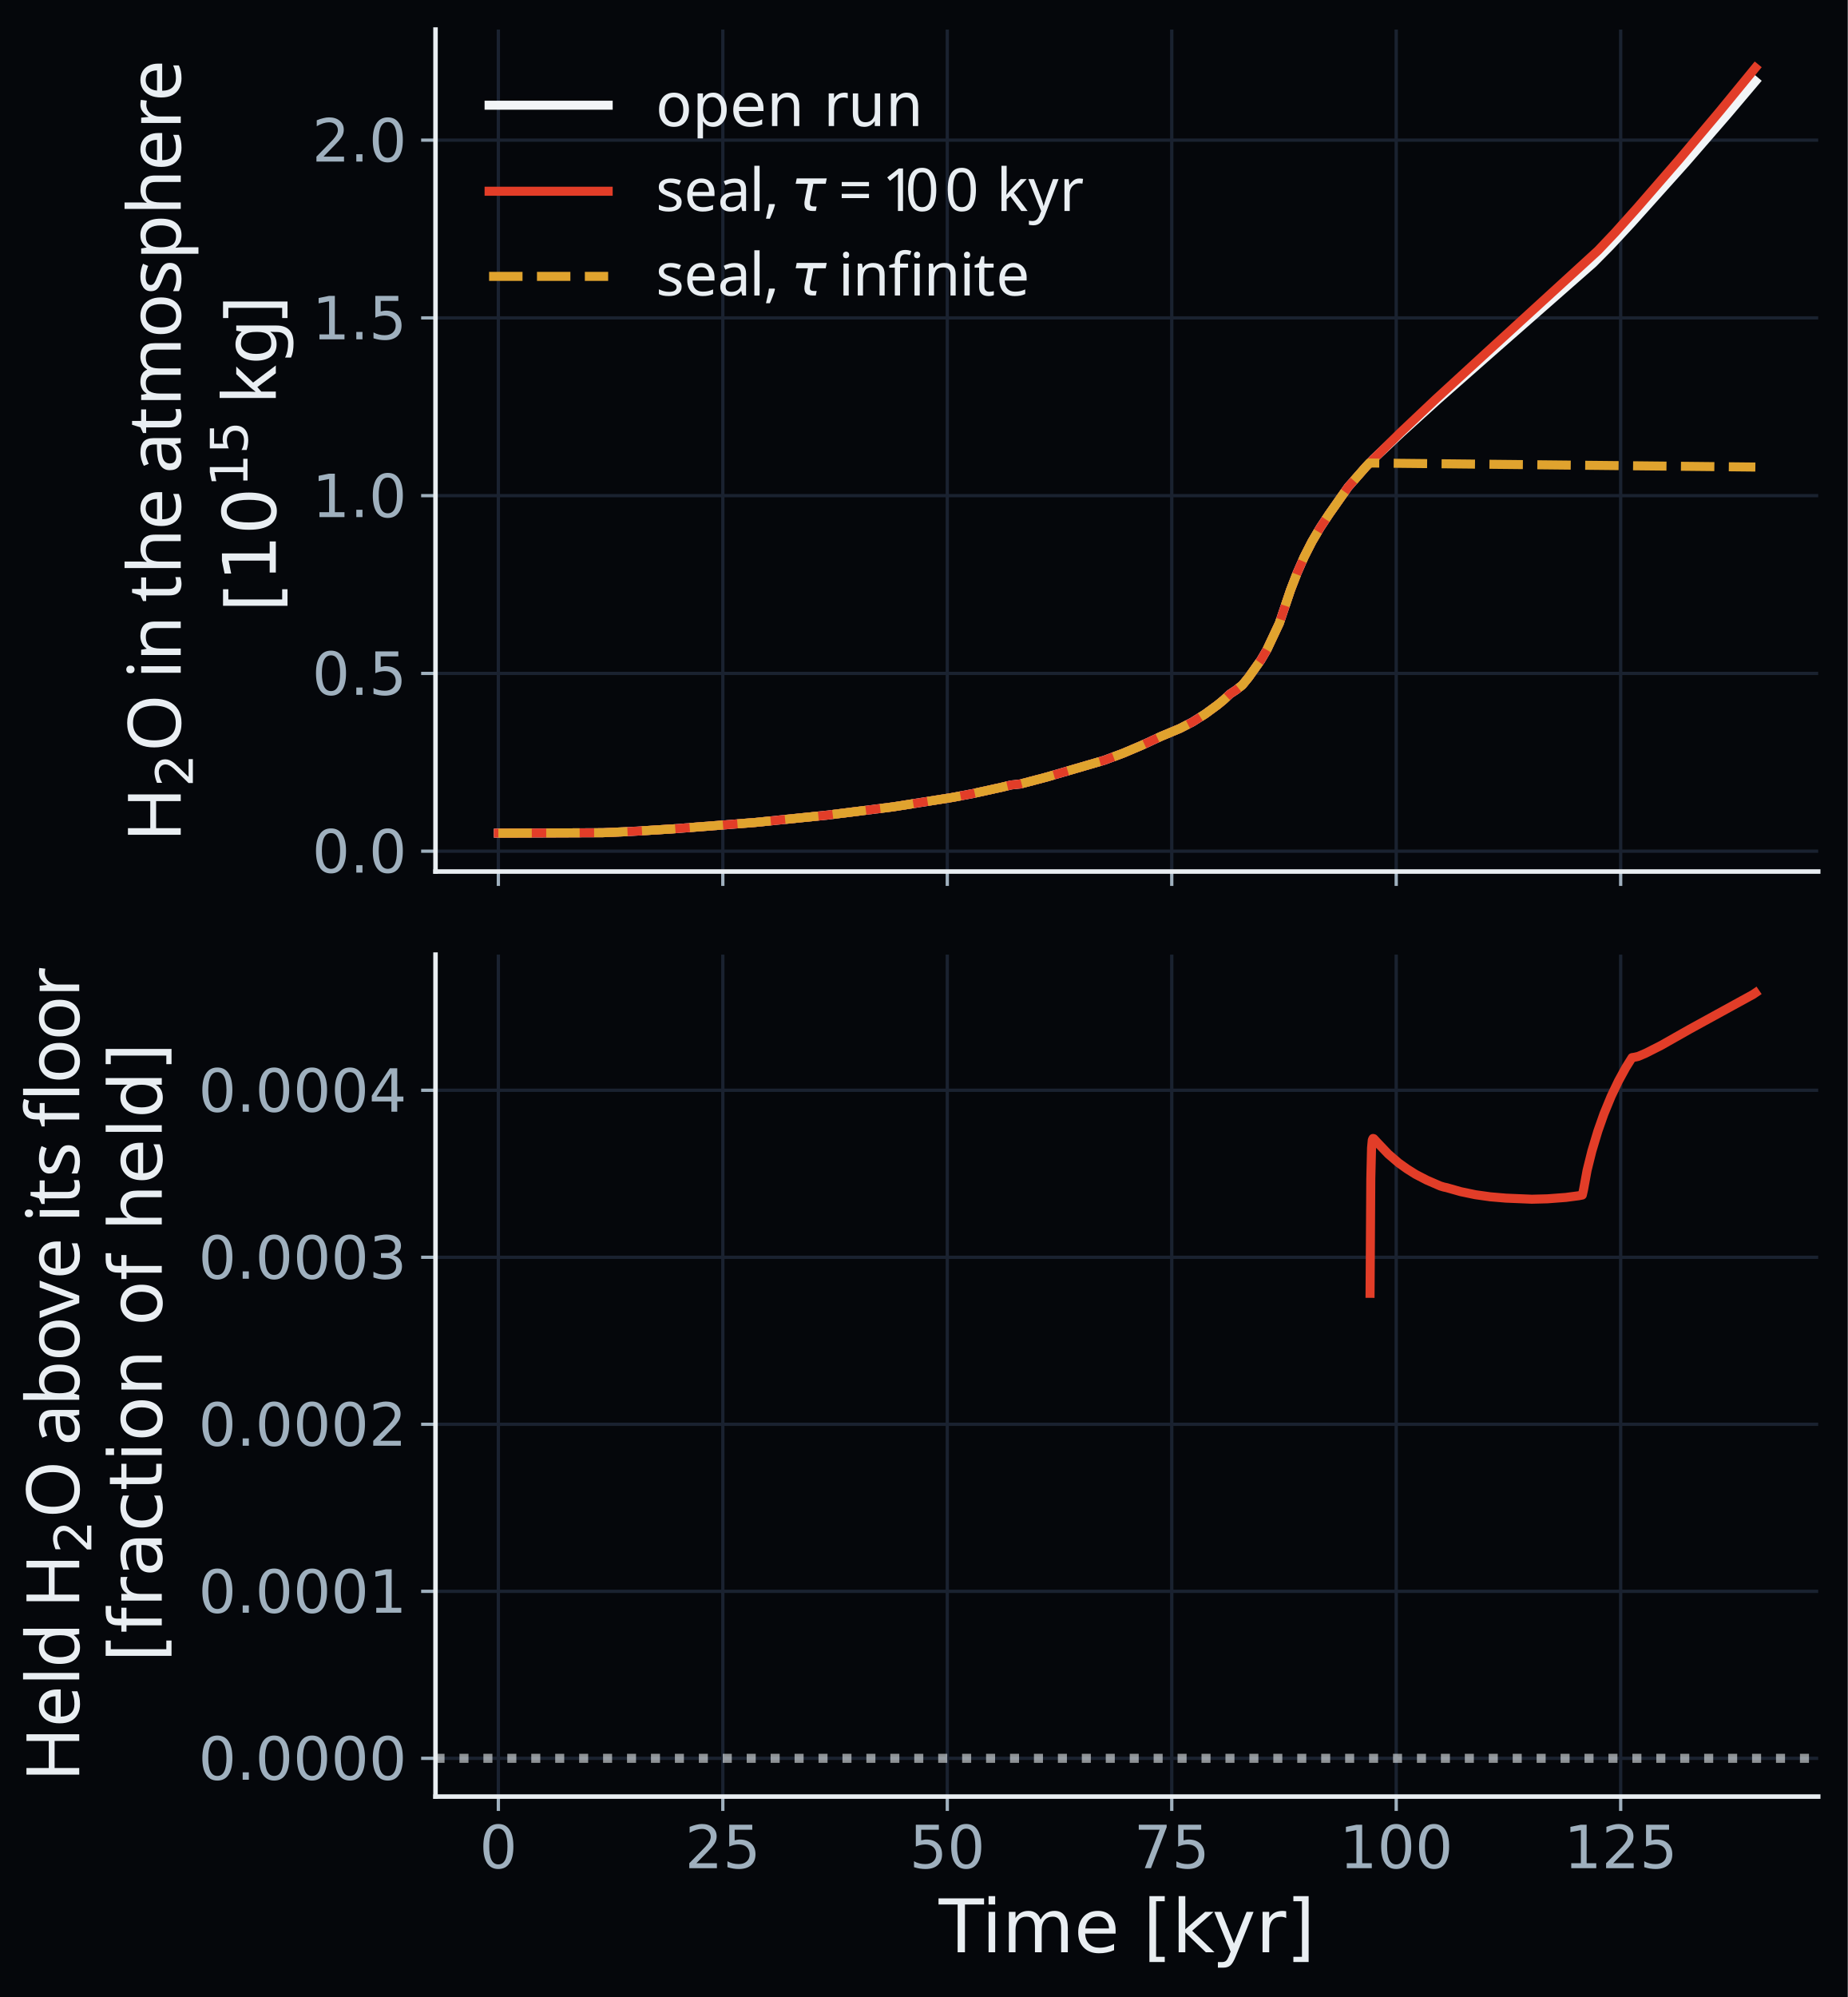
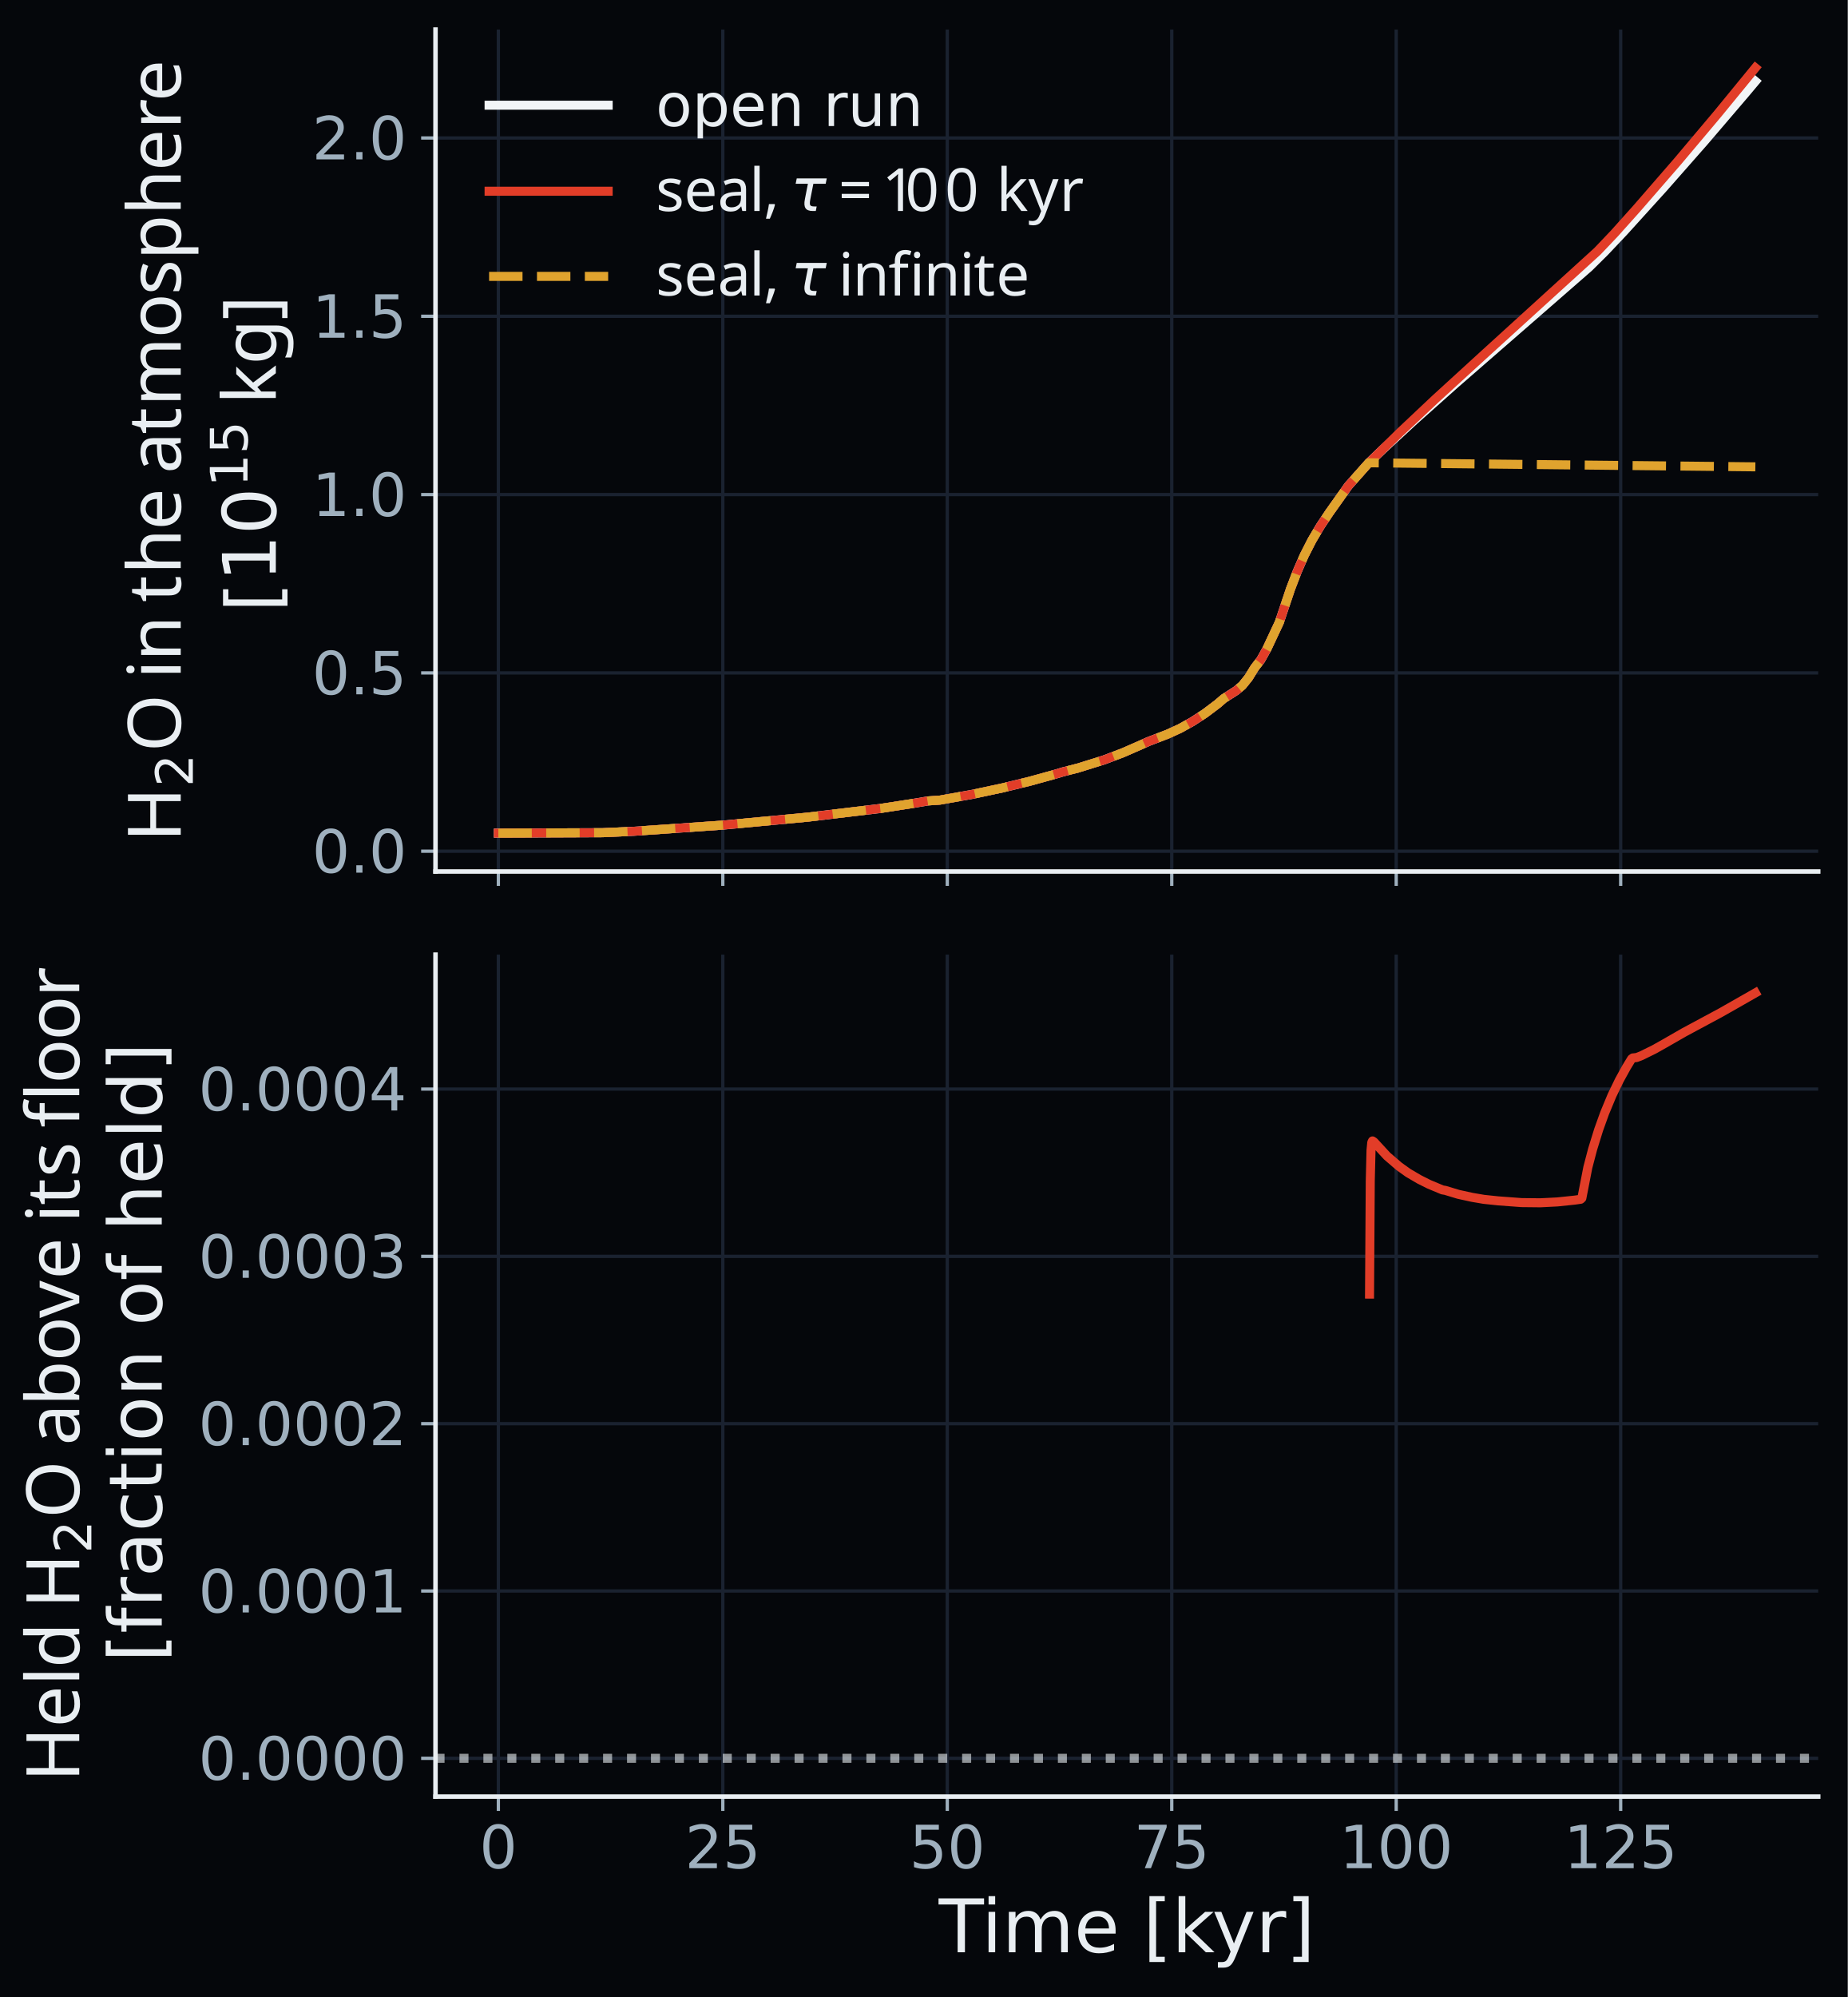
<svg xmlns="http://www.w3.org/2000/svg" xmlns:xlink="http://www.w3.org/1999/xlink" width="450.03pt" height="486.264pt" viewBox="0 0 450.03 486.264" version="1.1">
  <defs>
    <style type="text/css">*{stroke-linejoin: round; stroke-linecap: butt}</style>
  </defs>
  <g id="figure_1">
    <g id="patch_1">
      <path d="M 0 486.264  L 450.03 486.264  L 450.03 0  L 0 0  z " style="fill: #05070b" />
    </g>
    <g id="axes_1">
      <g id="patch_2">
-         <path d="M 106.07 212.214  L 442.83 212.214  L 442.83 7.2  L 106.07 7.2  z " style="fill: #05070b" />
+         <path d="M 106.07 212.208  L 442.83 212.208  L 442.83 7.2  L 106.07 7.2  z " style="fill: #05070b" />
      </g>
      <g id="matplotlib.axis_1">
        <g id="xtick_1">
          <g id="line2d_1">
-             <path d="M 121.377 212.214  L 121.377 7.2  " clip-path="url(#p8ff63ceb6e)" style="fill: none; stroke: #1a2230; stroke-width: 0.8; stroke-linecap: square" />
+             <path d="M 121.377 212.208  L 121.377 7.2  " clip-path="url(#pff39821533)" style="fill: none; stroke: #1a2230; stroke-width: 0.8; stroke-linecap: square" />
          </g>
          <g id="line2d_2">
            <defs>
              <path id="m2e974000b8" d="M 0 0  L 0 3.5  " style="stroke: #9fb0be; stroke-width: 0.8" />
            </defs>
            <g>
-               <use xlink:href="#m2e974000b8" x="121.377" y="212.214" style="fill: #9fb0be; stroke: #9fb0be; stroke-width: 0.8" />
+               <use xlink:href="#m2e974000b8" x="121.377" y="212.208" style="fill: #9fb0be; stroke: #9fb0be; stroke-width: 0.8" />
            </g>
          </g>
        </g>
        <g id="xtick_2">
          <g id="line2d_3">
-             <path d="M 176.046 212.214  L 176.046 7.2  " clip-path="url(#p8ff63ceb6e)" style="fill: none; stroke: #1a2230; stroke-width: 0.8; stroke-linecap: square" />
+             <path d="M 176.046 212.208  L 176.046 7.2  " clip-path="url(#pff39821533)" style="fill: none; stroke: #1a2230; stroke-width: 0.8; stroke-linecap: square" />
          </g>
          <g id="line2d_4">
            <g>
-               <use xlink:href="#m2e974000b8" x="176.046" y="212.214" style="fill: #9fb0be; stroke: #9fb0be; stroke-width: 0.8" />
+               <use xlink:href="#m2e974000b8" x="176.046" y="212.208" style="fill: #9fb0be; stroke: #9fb0be; stroke-width: 0.8" />
            </g>
          </g>
        </g>
        <g id="xtick_3">
          <g id="line2d_5">
-             <path d="M 230.715 212.214  L 230.715 7.2  " clip-path="url(#p8ff63ceb6e)" style="fill: none; stroke: #1a2230; stroke-width: 0.8; stroke-linecap: square" />
+             <path d="M 230.715 212.208  L 230.715 7.2  " clip-path="url(#pff39821533)" style="fill: none; stroke: #1a2230; stroke-width: 0.8; stroke-linecap: square" />
          </g>
          <g id="line2d_6">
            <g>
-               <use xlink:href="#m2e974000b8" x="230.715" y="212.214" style="fill: #9fb0be; stroke: #9fb0be; stroke-width: 0.8" />
+               <use xlink:href="#m2e974000b8" x="230.715" y="212.208" style="fill: #9fb0be; stroke: #9fb0be; stroke-width: 0.8" />
            </g>
          </g>
        </g>
        <g id="xtick_4">
          <g id="line2d_7">
-             <path d="M 285.384 212.214  L 285.384 7.2  " clip-path="url(#p8ff63ceb6e)" style="fill: none; stroke: #1a2230; stroke-width: 0.8; stroke-linecap: square" />
+             <path d="M 285.384 212.208  L 285.384 7.2  " clip-path="url(#pff39821533)" style="fill: none; stroke: #1a2230; stroke-width: 0.8; stroke-linecap: square" />
          </g>
          <g id="line2d_8">
            <g>
-               <use xlink:href="#m2e974000b8" x="285.384" y="212.214" style="fill: #9fb0be; stroke: #9fb0be; stroke-width: 0.8" />
+               <use xlink:href="#m2e974000b8" x="285.384" y="212.208" style="fill: #9fb0be; stroke: #9fb0be; stroke-width: 0.8" />
            </g>
          </g>
        </g>
        <g id="xtick_5">
          <g id="line2d_9">
-             <path d="M 340.053 212.214  L 340.053 7.2  " clip-path="url(#p8ff63ceb6e)" style="fill: none; stroke: #1a2230; stroke-width: 0.8; stroke-linecap: square" />
+             <path d="M 340.053 212.208  L 340.053 7.2  " clip-path="url(#pff39821533)" style="fill: none; stroke: #1a2230; stroke-width: 0.8; stroke-linecap: square" />
          </g>
          <g id="line2d_10">
            <g>
-               <use xlink:href="#m2e974000b8" x="340.053" y="212.214" style="fill: #9fb0be; stroke: #9fb0be; stroke-width: 0.8" />
+               <use xlink:href="#m2e974000b8" x="340.053" y="212.208" style="fill: #9fb0be; stroke: #9fb0be; stroke-width: 0.8" />
            </g>
          </g>
        </g>
        <g id="xtick_6">
          <g id="line2d_11">
-             <path d="M 394.721 212.214  L 394.721 7.2  " clip-path="url(#p8ff63ceb6e)" style="fill: none; stroke: #1a2230; stroke-width: 0.8; stroke-linecap: square" />
+             <path d="M 394.721 212.208  L 394.721 7.2  " clip-path="url(#pff39821533)" style="fill: none; stroke: #1a2230; stroke-width: 0.8; stroke-linecap: square" />
          </g>
          <g id="line2d_12">
            <g>
-               <use xlink:href="#m2e974000b8" x="394.721" y="212.214" style="fill: #9fb0be; stroke: #9fb0be; stroke-width: 0.8" />
+               <use xlink:href="#m2e974000b8" x="394.721" y="212.208" style="fill: #9fb0be; stroke: #9fb0be; stroke-width: 0.8" />
            </g>
          </g>
        </g>
      </g>
      <g id="matplotlib.axis_2">
        <g id="ytick_1">
          <g id="line2d_13">
-             <path d="M 106.07 207.26  L 442.83 207.26  " clip-path="url(#p8ff63ceb6e)" style="fill: none; stroke: #1a2230; stroke-width: 0.8; stroke-linecap: square" />
+             <path d="M 106.07 207.268  L 442.83 207.268  " clip-path="url(#pff39821533)" style="fill: none; stroke: #1a2230; stroke-width: 0.8; stroke-linecap: square" />
          </g>
          <g id="line2d_14">
            <defs>
              <path id="m2f46859ac6" d="M 0 0  L -3.5 0  " style="stroke: #9fb0be; stroke-width: 0.8" />
            </defs>
            <g>
-               <use xlink:href="#m2f46859ac6" x="106.07" y="207.26" style="fill: #9fb0be; stroke: #9fb0be; stroke-width: 0.8" />
+               <use xlink:href="#m2f46859ac6" x="106.07" y="207.268" style="fill: #9fb0be; stroke: #9fb0be; stroke-width: 0.8" />
            </g>
          </g>
          <g id="text_1">
-             <text style="font-size: 14.5px; font-family: 'Instrument Sans', 'DejaVu Sans', sans-serif; text-anchor: end; fill: #9fb0be" x="99.07" y="212.48" transform="rotate(-0 99.06997 212.4797)">0.0</text>
+             <text style="font-size: 14.5px; font-family: 'Instrument Sans', 'DejaVu Sans', sans-serif; text-anchor: end; fill: #9fb0be" x="99.07" y="212.488" transform="rotate(-0 99.06997 212.4876)">0.0</text>
          </g>
        </g>
        <g id="ytick_2">
          <g id="line2d_15">
-             <path d="M 106.07 163.975  L 442.83 163.975  " clip-path="url(#p8ff63ceb6e)" style="fill: none; stroke: #1a2230; stroke-width: 0.8; stroke-linecap: square" />
+             <path d="M 106.07 163.849  L 442.83 163.849  " clip-path="url(#pff39821533)" style="fill: none; stroke: #1a2230; stroke-width: 0.8; stroke-linecap: square" />
          </g>
          <g id="line2d_16">
            <g>
-               <use xlink:href="#m2f46859ac6" x="106.07" y="163.975" style="fill: #9fb0be; stroke: #9fb0be; stroke-width: 0.8" />
+               <use xlink:href="#m2f46859ac6" x="106.07" y="163.849" style="fill: #9fb0be; stroke: #9fb0be; stroke-width: 0.8" />
            </g>
          </g>
          <g id="text_2">
-             <text style="font-size: 14.5px; font-family: 'Instrument Sans', 'DejaVu Sans', sans-serif; text-anchor: end; fill: #9fb0be" x="99.07" y="169.195" transform="rotate(-0 99.06997 169.1953)">0.5</text>
+             <text style="font-size: 14.5px; font-family: 'Instrument Sans', 'DejaVu Sans', sans-serif; text-anchor: end; fill: #9fb0be" x="99.07" y="169.069" transform="rotate(-0 99.06997 169.0694)">0.5</text>
          </g>
        </g>
        <g id="ytick_3">
          <g id="line2d_17">
-             <path d="M 106.07 120.691  L 442.83 120.691  " clip-path="url(#p8ff63ceb6e)" style="fill: none; stroke: #1a2230; stroke-width: 0.8; stroke-linecap: square" />
+             <path d="M 106.07 120.431  L 442.83 120.431  " clip-path="url(#pff39821533)" style="fill: none; stroke: #1a2230; stroke-width: 0.8; stroke-linecap: square" />
          </g>
          <g id="line2d_18">
            <g>
-               <use xlink:href="#m2f46859ac6" x="106.07" y="120.691" style="fill: #9fb0be; stroke: #9fb0be; stroke-width: 0.8" />
+               <use xlink:href="#m2f46859ac6" x="106.07" y="120.431" style="fill: #9fb0be; stroke: #9fb0be; stroke-width: 0.8" />
            </g>
          </g>
          <g id="text_3">
-             <text style="font-size: 14.5px; font-family: 'Instrument Sans', 'DejaVu Sans', sans-serif; text-anchor: end; fill: #9fb0be" x="99.07" y="125.911" transform="rotate(-0 99.06997 125.9109)">1.0</text>
+             <text style="font-size: 14.5px; font-family: 'Instrument Sans', 'DejaVu Sans', sans-serif; text-anchor: end; fill: #9fb0be" x="99.07" y="125.651" transform="rotate(-0 99.06997 125.6512)">1.0</text>
          </g>
        </g>
        <g id="ytick_4">
          <g id="line2d_19">
-             <path d="M 106.07 77.406  L 442.83 77.406  " clip-path="url(#p8ff63ceb6e)" style="fill: none; stroke: #1a2230; stroke-width: 0.8; stroke-linecap: square" />
+             <path d="M 106.07 77.013  L 442.83 77.013  " clip-path="url(#pff39821533)" style="fill: none; stroke: #1a2230; stroke-width: 0.8; stroke-linecap: square" />
          </g>
          <g id="line2d_20">
            <g>
-               <use xlink:href="#m2f46859ac6" x="106.07" y="77.406" style="fill: #9fb0be; stroke: #9fb0be; stroke-width: 0.8" />
+               <use xlink:href="#m2f46859ac6" x="106.07" y="77.013" style="fill: #9fb0be; stroke: #9fb0be; stroke-width: 0.8" />
            </g>
          </g>
          <g id="text_4">
-             <text style="font-size: 14.5px; font-family: 'Instrument Sans', 'DejaVu Sans', sans-serif; text-anchor: end; fill: #9fb0be" x="99.07" y="82.626" transform="rotate(-0 99.06997 82.62649)">1.5</text>
+             <text style="font-size: 14.5px; font-family: 'Instrument Sans', 'DejaVu Sans', sans-serif; text-anchor: end; fill: #9fb0be" x="99.07" y="82.233" transform="rotate(-0 99.06997 82.233)">1.5</text>
          </g>
        </g>
        <g id="ytick_5">
          <g id="line2d_21">
-             <path d="M 106.07 34.122  L 442.83 34.122  " clip-path="url(#p8ff63ceb6e)" style="fill: none; stroke: #1a2230; stroke-width: 0.8; stroke-linecap: square" />
+             <path d="M 106.07 33.595  L 442.83 33.595  " clip-path="url(#pff39821533)" style="fill: none; stroke: #1a2230; stroke-width: 0.8; stroke-linecap: square" />
          </g>
          <g id="line2d_22">
            <g>
-               <use xlink:href="#m2f46859ac6" x="106.07" y="34.122" style="fill: #9fb0be; stroke: #9fb0be; stroke-width: 0.8" />
+               <use xlink:href="#m2f46859ac6" x="106.07" y="33.595" style="fill: #9fb0be; stroke: #9fb0be; stroke-width: 0.8" />
            </g>
          </g>
          <g id="text_5">
-             <text style="font-size: 14.5px; font-family: 'Instrument Sans', 'DejaVu Sans', sans-serif; text-anchor: end; fill: #9fb0be" x="99.07" y="39.342" transform="rotate(-0 99.06997 39.3421)">2.0</text>
+             <text style="font-size: 14.5px; font-family: 'Instrument Sans', 'DejaVu Sans', sans-serif; text-anchor: end; fill: #9fb0be" x="99.07" y="38.815" transform="rotate(-0 99.06997 38.8148)">2.0</text>
          </g>
        </g>
        <g id="text_6">
-           <g style="fill: #e9eef2" transform="translate(44.88028 205.0171) rotate(-90)">
+           <g style="fill: #e9eef2" transform="translate(44.88028 205.0142) rotate(-90)">
            <text>
              <tspan x="0" y="-0.859" style="font-size: 18px; font-family: 'Instrument Sans'; fill: #e9eef2">H</tspan>
              <tspan x="21.929" y="-0.859" style="font-size: 18px; font-family: 'Instrument Sans'; fill: #e9eef2">O</tspan>
              <tspan x="36.077" y="-0.859" style="font-size: 18px; font-family: 'Instrument Sans'; fill: #e9eef2"> </tspan>
              <tspan x="39.677" y="-0.859" style="font-size: 18px; font-family: 'Instrument Sans'; fill: #e9eef2">i</tspan>
              <tspan x="43.997" y="-0.859" style="font-size: 18px; font-family: 'Instrument Sans'; fill: #e9eef2">n</tspan>
              <tspan x="54.779" y="-0.859" style="font-size: 18px; font-family: 'Instrument Sans'; fill: #e9eef2"> </tspan>
              <tspan x="58.379" y="-0.859" style="font-size: 18px; font-family: 'Instrument Sans'; fill: #e9eef2">t</tspan>
              <tspan x="65.165" y="-0.859" style="font-size: 18px; font-family: 'Instrument Sans'; fill: #e9eef2">h</tspan>
              <tspan x="75.947" y="-0.859" style="font-size: 18px; font-family: 'Instrument Sans'; fill: #e9eef2">e</tspan>
              <tspan x="86.099" y="-0.859" style="font-size: 18px; font-family: 'Instrument Sans'; fill: #e9eef2"> </tspan>
              <tspan x="89.699" y="-0.859" style="font-size: 18px; font-family: 'Instrument Sans'; fill: #e9eef2">a</tspan>
              <tspan x="99.293" y="-0.859" style="font-size: 18px; font-family: 'Instrument Sans'; fill: #e9eef2">t</tspan>
              <tspan x="106.079" y="-0.859" style="font-size: 18px; font-family: 'Instrument Sans'; fill: #e9eef2">m</tspan>
              <tspan x="122.675" y="-0.859" style="font-size: 18px; font-family: 'Instrument Sans'; fill: #e9eef2">o</tspan>
              <tspan x="133.187" y="-0.859" style="font-size: 18px; font-family: 'Instrument Sans'; fill: #e9eef2">s</tspan>
              <tspan x="141.701" y="-0.859" style="font-size: 18px; font-family: 'Instrument Sans'; fill: #e9eef2">p</tspan>
              <tspan x="152.609" y="-0.859" style="font-size: 18px; font-family: 'Instrument Sans'; fill: #e9eef2">h</tspan>
              <tspan x="163.391" y="-0.859" style="font-size: 18px; font-family: 'Instrument Sans'; fill: #e9eef2">e</tspan>
              <tspan x="173.543" y="-0.859" style="font-size: 18px; font-family: 'Instrument Sans'; fill: #e9eef2">r</tspan>
              <tspan x="180.293" y="-0.859" style="font-size: 18px; font-family: 'Instrument Sans'; fill: #e9eef2">e</tspan>
              <tspan x="13.42" y="2.094" style="font-size: 12.6px; font-family: 'DejaVu Sans'; fill: #e9eef2">2</tspan>
            </text>
          </g>
-           <g style="fill: #e9eef2" transform="translate(68.10028 148.9471) rotate(-90)">
+           <g style="fill: #e9eef2" transform="translate(68.10028 148.9442) rotate(-90)">
            <text>
              <tspan x="0" y="-0.922" style="font-size: 18px; font-family: 'Instrument Sans'; fill: #e9eef2">[</tspan>
              <tspan x="46.91" y="-0.922" style="font-size: 18px; font-family: 'Instrument Sans'; fill: #e9eef2"> </tspan>
              <tspan x="50.51" y="-0.922" style="font-size: 18px; font-family: 'Instrument Sans'; fill: #e9eef2">k</tspan>
              <tspan x="60.14" y="-0.922" style="font-size: 18px; font-family: 'Instrument Sans'; fill: #e9eef2">g</tspan>
              <tspan x="71.048" y="-0.922" style="font-size: 18px; font-family: 'Instrument Sans'; fill: #e9eef2">]</tspan>
              <tspan x="7.308" y="-0.922" style="font-size: 18px; font-family: 'DejaVu Sans'; fill: #e9eef2">1</tspan>
              <tspan x="18.76" y="-0.922" style="font-size: 18px; font-family: 'DejaVu Sans'; fill: #e9eef2">0</tspan>
              <tspan x="30.385" y="-7.812" style="font-size: 12.6px; font-family: 'DejaVu Sans'; fill: #e9eef2">1</tspan>
              <tspan x="38.401" y="-7.812" style="font-size: 12.6px; font-family: 'DejaVu Sans'; fill: #e9eef2">5</tspan>
            </text>
          </g>
        </g>
      </g>
      <g id="line2d_23">
-         <path d="M 121.377 202.872  L 146.793 202.765  L 153.439 202.475  L 163.736 201.843  L 183.776 200.279  L 201.591 198.469  L 217.487 196.469  L 231.836 194.196  L 236.979 193.225  L 244.078 191.665  L 246.314 191.127  L 248.513 190.899  L 254.852 189.232  L 268.883 185.139  L 273.555 183.4  L 278.191 181.43  L 282.791 179.298  L 287.386 177.371  L 290.451 175.787  L 293.509 173.865  L 296.55 171.639  L 298.063 170.389  L 299.569 168.985  L 301.073 167.99  L 302.581 166.798  L 304.086 164.958  L 307.07 160.751  L 308.557 158.207  L 311.578 151.777  L 314.318 143.649  L 315.916 139.515  L 317.651 135.568  L 319.531 131.881  L 321.553 128.447  L 323.708 125.186  L 328.353 118.574  L 332.614 113.723  L 334.587 111.685  L 341.27 105.391  L 350.323 97.191  L 364.001 85.149  L 388.002 64.07  L 392.117 59.911  L 397.188 54.462  L 410.589 39.526  L 420.827 27.714  L 427.523 19.796  L 427.523 19.796  " clip-path="url(#p8ff63ceb6e)" style="fill: none; stroke: #f2f5f7; stroke-width: 2.2; stroke-linecap: square" />
+         <path d="M 121.377 202.866  L 146.784 202.76  L 154.396 202.411  L 176.197 200.901  L 196.714 198.974  L 214.56 196.842  L 223.052 195.524  L 225.954 195.028  L 228.892 194.826  L 236.91 193.401  L 244.119 191.863  L 250.754 190.248  L 256.955 188.534  L 258.943 187.936  L 262.518 187.02  L 268.871 185.043  L 273.536 183.273  L 278.166 181.245  L 279.699 180.555  L 284.303 178.793  L 287.376 177.392  L 290.444 175.685  L 293.498 173.692  L 296.535 171.406  L 298.044 170.103  L 301.061 168.174  L 302.574 166.901  L 304.083 165.021  L 305.579 162.595  L 307.066 160.673  L 308.555 157.998  L 311.575 151.555  L 314.314 143.395  L 315.914 139.228  L 317.651 135.247  L 319.536 131.55  L 321.565 128.123  L 323.727 124.874  L 328.389 118.304  L 333.375 112.686  L 336.869 109.341  L 344.404 102.387  L 354.491 93.398  L 370.829 79.18  L 387.013 65.065  L 390.824 61.29  L 395.573 56.27  L 405.064 45.79  L 415.026 34.47  L 425.138 22.639  L 427.523 19.796  L 427.523 19.796  " clip-path="url(#pff39821533)" style="fill: none; stroke: #f2f5f7; stroke-width: 2.2; stroke-linecap: square" />
      </g>
      <g id="line2d_24">
-         <path d="M 121.377 202.872  L 146.793 202.765  L 153.439 202.475  L 163.736 201.843  L 183.776 200.279  L 201.591 198.469  L 217.487 196.469  L 231.836 194.196  L 236.979 193.225  L 244.078 191.665  L 246.314 191.127  L 248.513 190.899  L 254.852 189.232  L 268.883 185.139  L 273.555 183.4  L 278.191 181.43  L 282.791 179.298  L 287.386 177.371  L 290.451 175.787  L 293.509 173.865  L 296.55 171.639  L 298.063 170.389  L 299.569 168.985  L 301.073 167.99  L 302.581 166.798  L 304.086 164.958  L 307.07 160.751  L 308.557 158.207  L 311.578 151.777  L 314.318 143.649  L 315.916 139.515  L 317.651 135.568  L 319.531 131.881  L 321.553 128.447  L 323.708 125.186  L 328.353 118.574  L 332.614 113.723  L 334.405 111.891  L 341.071 105.332  L 349.662 97.21  L 362.013 85.87  L 389.173 61.029  L 393.302 56.68  L 398.7 50.652  L 408.983 38.813  L 418.806 27.153  L 427.523 16.519  L 427.523 16.519  " clip-path="url(#p8ff63ceb6e)" style="fill: none; stroke: #e23d28; stroke-width: 2.2; stroke-linecap: square" />
+         <path d="M 121.377 202.866  L 146.784 202.76  L 154.396 202.411  L 176.197 200.901  L 196.714 198.974  L 214.56 196.842  L 223.052 195.524  L 225.954 195.028  L 228.892 194.826  L 236.91 193.401  L 244.119 191.863  L 250.754 190.248  L 256.955 188.534  L 258.943 187.936  L 262.518 187.02  L 268.871 185.043  L 273.536 183.273  L 278.166 181.245  L 279.699 180.555  L 284.303 178.793  L 287.376 177.392  L 290.444 175.685  L 293.498 173.692  L 296.535 171.406  L 298.044 170.103  L 301.061 168.174  L 302.574 166.901  L 304.083 165.021  L 305.579 162.595  L 307.066 160.673  L 308.555 157.998  L 311.575 151.555  L 314.314 143.395  L 315.914 139.228  L 317.651 135.247  L 319.536 131.55  L 321.565 128.123  L 323.727 124.874  L 328.389 118.304  L 333.375 112.686  L 334.096 112.022  L 340.943 105.302  L 349.535 97.209  L 361.89 85.914  L 389.061 61.184  L 393.189 56.844  L 398.586 50.822  L 408.543 39.358  L 418.344 27.725  L 427.523 16.519  L 427.523 16.519  " clip-path="url(#pff39821533)" style="fill: none; stroke: #e23d28; stroke-width: 2.2; stroke-linecap: square" />
      </g>
      <g id="line2d_25">
-         <path d="M 121.377 202.872  L 146.793 202.765  L 153.439 202.475  L 163.736 201.843  L 183.776 200.279  L 201.591 198.469  L 217.487 196.469  L 231.836 194.196  L 236.979 193.225  L 244.078 191.665  L 246.314 191.127  L 248.513 190.899  L 254.852 189.232  L 268.883 185.139  L 273.555 183.4  L 278.191 181.43  L 282.791 179.298  L 287.386 177.371  L 290.451 175.787  L 293.509 173.865  L 296.55 171.639  L 298.063 170.389  L 299.569 168.985  L 301.073 167.99  L 302.581 166.798  L 304.086 164.958  L 307.07 160.751  L 308.557 158.207  L 311.578 151.777  L 314.318 143.649  L 315.916 139.515  L 317.651 135.568  L 319.531 131.881  L 321.553 128.447  L 323.708 125.186  L 328.353 118.574  L 332.614 113.723  L 333.503 112.739  L 427.523 113.727  L 427.523 113.727  " clip-path="url(#p8ff63ceb6e)" style="fill: none; stroke-dasharray: 8.14,3.52; stroke-dashoffset: 0; stroke: #e0a32e; stroke-width: 2.2" />
+         <path d="M 121.377 202.866  L 146.784 202.76  L 154.396 202.411  L 176.197 200.901  L 196.714 198.974  L 214.56 196.842  L 223.052 195.524  L 225.954 195.028  L 228.892 194.826  L 236.91 193.401  L 244.119 191.863  L 250.754 190.248  L 256.955 188.534  L 258.943 187.936  L 262.518 187.02  L 268.871 185.043  L 273.536 183.273  L 278.166 181.245  L 279.699 180.555  L 284.303 178.793  L 287.376 177.392  L 290.444 175.685  L 293.498 173.692  L 296.535 171.406  L 298.044 170.103  L 301.061 168.174  L 302.574 166.901  L 304.083 165.021  L 305.579 162.595  L 307.066 160.673  L 308.555 157.998  L 311.575 151.555  L 314.314 143.395  L 315.914 139.228  L 317.651 135.247  L 319.536 131.55  L 321.565 128.123  L 323.727 124.874  L 328.389 118.304  L 333.375 112.686  L 427.523 113.675  L 427.523 113.675  " clip-path="url(#pff39821533)" style="fill: none; stroke-dasharray: 8.14,3.52; stroke-dashoffset: 0; stroke: #e0a32e; stroke-width: 2.2" />
      </g>
      <g id="patch_3">
-         <path d="M 106.07 212.214  L 106.07 7.2  " style="fill: none; stroke: #e9eef2; stroke-width: 1.1; stroke-linejoin: miter; stroke-linecap: square" />
+         <path d="M 106.07 212.208  L 106.07 7.2  " style="fill: none; stroke: #e9eef2; stroke-width: 1.1; stroke-linejoin: miter; stroke-linecap: square" />
      </g>
      <g id="patch_4">
-         <path d="M 106.07 212.214  L 442.83 212.214  " style="fill: none; stroke: #e9eef2; stroke-width: 1.1; stroke-linejoin: miter; stroke-linecap: square" />
+         <path d="M 106.07 212.208  L 442.83 212.208  " style="fill: none; stroke: #e9eef2; stroke-width: 1.1; stroke-linejoin: miter; stroke-linecap: square" />
      </g>
      <g id="legend_1">
        <g id="line2d_26">
          <path d="M 119.12 25.615  L 133.62 25.615  L 148.12 25.615  " style="fill: none; stroke: #f2f5f7; stroke-width: 2.2; stroke-linecap: square" />
        </g>
        <g id="text_7">
          <text style="font-size: 14.5px; font-family: 'Instrument Sans', 'DejaVu Sans', sans-serif; text-anchor: start; fill: #e9eef2" x="159.72" y="30.69" transform="rotate(-0 159.72 30.69)">open run</text>
        </g>
        <g id="line2d_27">
          <path d="M 119.12 46.568  L 133.62 46.568  L 148.12 46.568  " style="fill: none; stroke: #e23d28; stroke-width: 2.2; stroke-linecap: square" />
        </g>
        <g id="text_8">
          <g style="fill: #e9eef2" transform="translate(159.72 51.6425)">
            <text>
              <tspan x="0" y="-0.266" style="font-size: 14.5px; font-family: 'Instrument Sans'; fill: #e9eef2">s</tspan>
              <tspan x="6.858" y="-0.266" style="font-size: 14.5px; font-family: 'Instrument Sans'; fill: #e9eef2">e</tspan>
              <tspan x="15.036" y="-0.266" style="font-size: 14.5px; font-family: 'Instrument Sans'; fill: #e9eef2">a</tspan>
              <tspan x="22.765" y="-0.266" style="font-size: 14.5px; font-family: 'Instrument Sans'; fill: #e9eef2">l</tspan>
              <tspan x="26.245" y="-0.266" style="font-size: 14.5px; font-family: 'Instrument Sans'; fill: #e9eef2">,</tspan>
              <tspan x="29.942" y="-0.266" style="font-size: 14.5px; font-family: 'Instrument Sans'; fill: #e9eef2"> </tspan>
              <tspan x="41.572" y="-0.266" style="font-size: 14.5px; font-family: 'Instrument Sans'; fill: #e9eef2"> </tspan>
              <tspan x="44.472" y="-0.266" style="font-size: 14.5px; font-family: 'Instrument Sans'; fill: #e9eef2">=</tspan>
              <tspan x="52.172" y="-0.266" style="font-size: 14.5px; font-family: 'Instrument Sans'; fill: #e9eef2"> </tspan>
              <tspan x="55.072" y="-0.266" style="font-size: 14.5px; font-family: 'Instrument Sans'; fill: #e9eef2">1</tspan>
              <tspan x="60.741" y="-0.266" style="font-size: 14.5px; font-family: 'Instrument Sans'; fill: #e9eef2">0</tspan>
              <tspan x="70.398" y="-0.266" style="font-size: 14.5px; font-family: 'Instrument Sans'; fill: #e9eef2">0</tspan>
              <tspan x="80.055" y="-0.266" style="font-size: 14.5px; font-family: 'Instrument Sans'; fill: #e9eef2"> </tspan>
              <tspan x="82.955" y="-0.266" style="font-size: 14.5px; font-family: 'Instrument Sans'; fill: #e9eef2">k</tspan>
              <tspan x="90.713" y="-0.266" style="font-size: 14.5px; font-family: 'Instrument Sans'; fill: #e9eef2">y</tspan>
              <tspan x="98.296" y="-0.266" style="font-size: 14.5px; font-family: 'Instrument Sans'; fill: #e9eef2">r</tspan>
              <tspan x="32.842" y="-0.266" style="font-style: oblique; font-size: 14.5px; font-family: 'DejaVu Sans'; fill: #e9eef2">τ</tspan>
            </text>
          </g>
        </g>
        <g id="line2d_28">
          <path d="M 119.12 67.302  L 133.62 67.302  L 148.12 67.302  " style="fill: none; stroke-dasharray: 8.14,3.52; stroke-dashoffset: 0; stroke: #e0a32e; stroke-width: 2.2" />
        </g>
        <g id="text_9">
          <g style="fill: #e9eef2" transform="translate(159.72 72.3775)">
            <text>
              <tspan x="0" y="-0.422" style="font-size: 14.5px; font-family: 'Instrument Sans'; fill: #e9eef2">s</tspan>
              <tspan x="6.858" y="-0.422" style="font-size: 14.5px; font-family: 'Instrument Sans'; fill: #e9eef2">e</tspan>
              <tspan x="15.036" y="-0.422" style="font-size: 14.5px; font-family: 'Instrument Sans'; fill: #e9eef2">a</tspan>
              <tspan x="22.765" y="-0.422" style="font-size: 14.5px; font-family: 'Instrument Sans'; fill: #e9eef2">l</tspan>
              <tspan x="26.245" y="-0.422" style="font-size: 14.5px; font-family: 'Instrument Sans'; fill: #e9eef2">,</tspan>
              <tspan x="29.942" y="-0.422" style="font-size: 14.5px; font-family: 'Instrument Sans'; fill: #e9eef2"> </tspan>
              <tspan x="41.572" y="-0.422" style="font-size: 14.5px; font-family: 'Instrument Sans'; fill: #e9eef2"> </tspan>
              <tspan x="44.472" y="-0.422" style="font-size: 14.5px; font-family: 'Instrument Sans'; fill: #e9eef2">i</tspan>
              <tspan x="47.952" y="-0.422" style="font-size: 14.5px; font-family: 'Instrument Sans'; fill: #e9eef2">n</tspan>
              <tspan x="56.638" y="-0.422" style="font-size: 14.5px; font-family: 'Instrument Sans'; fill: #e9eef2">f</tspan>
              <tspan x="61.771" y="-0.422" style="font-size: 14.5px; font-family: 'Instrument Sans'; fill: #e9eef2">i</tspan>
              <tspan x="65.251" y="-0.422" style="font-size: 14.5px; font-family: 'Instrument Sans'; fill: #e9eef2">n</tspan>
              <tspan x="73.936" y="-0.422" style="font-size: 14.5px; font-family: 'Instrument Sans'; fill: #e9eef2">i</tspan>
              <tspan x="77.416" y="-0.422" style="font-size: 14.5px; font-family: 'Instrument Sans'; fill: #e9eef2">t</tspan>
              <tspan x="82.883" y="-0.422" style="font-size: 14.5px; font-family: 'Instrument Sans'; fill: #e9eef2">e</tspan>
              <tspan x="32.842" y="-0.422" style="font-style: oblique; font-size: 14.5px; font-family: 'DejaVu Sans'; fill: #e9eef2">τ</tspan>
            </text>
          </g>
        </g>
      </g>
    </g>
    <g id="axes_2">
      <g id="patch_5">
-         <path d="M 106.07 437.462  L 442.83 437.462  L 442.83 232.448  L 106.07 232.448  z " style="fill: #05070b" />
+         <path d="M 106.07 437.462  L 442.83 437.462  L 442.83 232.453  L 106.07 232.453  z " style="fill: #05070b" />
      </g>
      <g id="matplotlib.axis_3">
        <g id="xtick_7">
          <g id="line2d_29">
-             <path d="M 121.377 437.462  L 121.377 232.448  " clip-path="url(#p3dc37c198d)" style="fill: none; stroke: #1a2230; stroke-width: 0.8; stroke-linecap: square" />
+             <path d="M 121.377 437.462  L 121.377 232.453  " clip-path="url(#pa7d60a61d4)" style="fill: none; stroke: #1a2230; stroke-width: 0.8; stroke-linecap: square" />
          </g>
          <g id="line2d_30">
            <g>
              <use xlink:href="#m2e974000b8" x="121.377" y="437.462" style="fill: #9fb0be; stroke: #9fb0be; stroke-width: 0.8" />
            </g>
          </g>
          <g id="text_10">
            <text style="font-size: 14.5px; font-family: 'Instrument Sans', 'DejaVu Sans', sans-serif; text-anchor: middle; fill: #9fb0be" x="121.377" y="454.902" transform="rotate(-0 121.3772 454.9018)">0</text>
          </g>
        </g>
        <g id="xtick_8">
          <g id="line2d_31">
-             <path d="M 176.046 437.462  L 176.046 232.448  " clip-path="url(#p3dc37c198d)" style="fill: none; stroke: #1a2230; stroke-width: 0.8; stroke-linecap: square" />
+             <path d="M 176.046 437.462  L 176.046 232.453  " clip-path="url(#pa7d60a61d4)" style="fill: none; stroke: #1a2230; stroke-width: 0.8; stroke-linecap: square" />
          </g>
          <g id="line2d_32">
            <g>
              <use xlink:href="#m2e974000b8" x="176.046" y="437.462" style="fill: #9fb0be; stroke: #9fb0be; stroke-width: 0.8" />
            </g>
          </g>
          <g id="text_11">
            <text style="font-size: 14.5px; font-family: 'Instrument Sans', 'DejaVu Sans', sans-serif; text-anchor: middle; fill: #9fb0be" x="176.046" y="454.902" transform="rotate(-0 176.0461 454.9018)">25</text>
          </g>
        </g>
        <g id="xtick_9">
          <g id="line2d_33">
-             <path d="M 230.715 437.462  L 230.715 232.448  " clip-path="url(#p3dc37c198d)" style="fill: none; stroke: #1a2230; stroke-width: 0.8; stroke-linecap: square" />
+             <path d="M 230.715 437.462  L 230.715 232.453  " clip-path="url(#pa7d60a61d4)" style="fill: none; stroke: #1a2230; stroke-width: 0.8; stroke-linecap: square" />
          </g>
          <g id="line2d_34">
            <g>
              <use xlink:href="#m2e974000b8" x="230.715" y="437.462" style="fill: #9fb0be; stroke: #9fb0be; stroke-width: 0.8" />
            </g>
          </g>
          <g id="text_12">
            <text style="font-size: 14.5px; font-family: 'Instrument Sans', 'DejaVu Sans', sans-serif; text-anchor: middle; fill: #9fb0be" x="230.715" y="454.902" transform="rotate(-0 230.7149 454.9018)">50</text>
          </g>
        </g>
        <g id="xtick_10">
          <g id="line2d_35">
-             <path d="M 285.384 437.462  L 285.384 232.448  " clip-path="url(#p3dc37c198d)" style="fill: none; stroke: #1a2230; stroke-width: 0.8; stroke-linecap: square" />
+             <path d="M 285.384 437.462  L 285.384 232.453  " clip-path="url(#pa7d60a61d4)" style="fill: none; stroke: #1a2230; stroke-width: 0.8; stroke-linecap: square" />
          </g>
          <g id="line2d_36">
            <g>
              <use xlink:href="#m2e974000b8" x="285.384" y="437.462" style="fill: #9fb0be; stroke: #9fb0be; stroke-width: 0.8" />
            </g>
          </g>
          <g id="text_13">
            <text style="font-size: 14.5px; font-family: 'Instrument Sans', 'DejaVu Sans', sans-serif; text-anchor: middle; fill: #9fb0be" x="285.384" y="454.902" transform="rotate(-0 285.3837 454.9018)">75</text>
          </g>
        </g>
        <g id="xtick_11">
          <g id="line2d_37">
-             <path d="M 340.053 437.462  L 340.053 232.448  " clip-path="url(#p3dc37c198d)" style="fill: none; stroke: #1a2230; stroke-width: 0.8; stroke-linecap: square" />
+             <path d="M 340.053 437.462  L 340.053 232.453  " clip-path="url(#pa7d60a61d4)" style="fill: none; stroke: #1a2230; stroke-width: 0.8; stroke-linecap: square" />
          </g>
          <g id="line2d_38">
            <g>
              <use xlink:href="#m2e974000b8" x="340.053" y="437.462" style="fill: #9fb0be; stroke: #9fb0be; stroke-width: 0.8" />
            </g>
          </g>
          <g id="text_14">
            <text style="font-size: 14.5px; font-family: 'Instrument Sans', 'DejaVu Sans', sans-serif; text-anchor: middle; fill: #9fb0be" x="340.053" y="454.902" transform="rotate(-0 340.0526 454.9018)">100</text>
          </g>
        </g>
        <g id="xtick_12">
          <g id="line2d_39">
-             <path d="M 394.721 437.462  L 394.721 232.448  " clip-path="url(#p3dc37c198d)" style="fill: none; stroke: #1a2230; stroke-width: 0.8; stroke-linecap: square" />
+             <path d="M 394.721 437.462  L 394.721 232.453  " clip-path="url(#pa7d60a61d4)" style="fill: none; stroke: #1a2230; stroke-width: 0.8; stroke-linecap: square" />
          </g>
          <g id="line2d_40">
            <g>
              <use xlink:href="#m2e974000b8" x="394.721" y="437.462" style="fill: #9fb0be; stroke: #9fb0be; stroke-width: 0.8" />
            </g>
          </g>
          <g id="text_15">
            <text style="font-size: 14.5px; font-family: 'Instrument Sans', 'DejaVu Sans', sans-serif; text-anchor: middle; fill: #9fb0be" x="394.721" y="454.902" transform="rotate(-0 394.7214 454.9018)">125</text>
          </g>
        </g>
        <g id="text_16">
          <text style="font-size: 18px; font-family: 'Instrument Sans', 'DejaVu Sans', sans-serif; text-anchor: middle; fill: #e9eef2" x="274.45" y="475.374" transform="rotate(-0 274.45 475.3743)">Time [kyr]</text>
        </g>
      </g>
      <g id="matplotlib.axis_4">
        <g id="ytick_6">
          <g id="line2d_41">
-             <path d="M 106.07 428.143  L 442.83 428.143  " clip-path="url(#p3dc37c198d)" style="fill: none; stroke: #1a2230; stroke-width: 0.8; stroke-linecap: square" />
+             <path d="M 106.07 428.143  L 442.83 428.143  " clip-path="url(#pa7d60a61d4)" style="fill: none; stroke: #1a2230; stroke-width: 0.8; stroke-linecap: square" />
          </g>
          <g id="line2d_42">
            <g>
              <use xlink:href="#m2f46859ac6" x="106.07" y="428.143" style="fill: #9fb0be; stroke: #9fb0be; stroke-width: 0.8" />
            </g>
          </g>
          <g id="text_17">
-             <text style="font-size: 14.5px; font-family: 'Instrument Sans', 'DejaVu Sans', sans-serif; text-anchor: end; fill: #9fb0be" x="99.07" y="433.363" transform="rotate(-0 99.06997 433.363)">0.0000</text>
+             <text style="font-size: 14.5px; font-family: 'Instrument Sans', 'DejaVu Sans', sans-serif; text-anchor: end; fill: #9fb0be" x="99.07" y="433.363" transform="rotate(-0 99.06997 433.3633)">0.0000</text>
          </g>
        </g>
        <g id="ytick_7">
          <g id="line2d_43">
-             <path d="M 106.07 387.477  L 442.83 387.477  " clip-path="url(#p3dc37c198d)" style="fill: none; stroke: #1a2230; stroke-width: 0.8; stroke-linecap: square" />
+             <path d="M 106.07 387.403  L 442.83 387.403  " clip-path="url(#pa7d60a61d4)" style="fill: none; stroke: #1a2230; stroke-width: 0.8; stroke-linecap: square" />
          </g>
          <g id="line2d_44">
            <g>
-               <use xlink:href="#m2f46859ac6" x="106.07" y="387.477" style="fill: #9fb0be; stroke: #9fb0be; stroke-width: 0.8" />
+               <use xlink:href="#m2f46859ac6" x="106.07" y="387.403" style="fill: #9fb0be; stroke: #9fb0be; stroke-width: 0.8" />
            </g>
          </g>
          <g id="text_18">
-             <text style="font-size: 14.5px; font-family: 'Instrument Sans', 'DejaVu Sans', sans-serif; text-anchor: end; fill: #9fb0be" x="99.07" y="392.697" transform="rotate(-0 99.06997 392.6967)">0.0001</text>
+             <text style="font-size: 14.5px; font-family: 'Instrument Sans', 'DejaVu Sans', sans-serif; text-anchor: end; fill: #9fb0be" x="99.07" y="392.623" transform="rotate(-0 99.06997 392.6229)">0.0001</text>
          </g>
        </g>
        <g id="ytick_8">
          <g id="line2d_45">
-             <path d="M 106.07 346.811  L 442.83 346.811  " clip-path="url(#p3dc37c198d)" style="fill: none; stroke: #1a2230; stroke-width: 0.8; stroke-linecap: square" />
+             <path d="M 106.07 346.663  L 442.83 346.663  " clip-path="url(#pa7d60a61d4)" style="fill: none; stroke: #1a2230; stroke-width: 0.8; stroke-linecap: square" />
          </g>
          <g id="line2d_46">
            <g>
-               <use xlink:href="#m2f46859ac6" x="106.07" y="346.811" style="fill: #9fb0be; stroke: #9fb0be; stroke-width: 0.8" />
+               <use xlink:href="#m2f46859ac6" x="106.07" y="346.663" style="fill: #9fb0be; stroke: #9fb0be; stroke-width: 0.8" />
            </g>
          </g>
          <g id="text_19">
-             <text style="font-size: 14.5px; font-family: 'Instrument Sans', 'DejaVu Sans', sans-serif; text-anchor: end; fill: #9fb0be" x="99.07" y="352.031" transform="rotate(-0 99.06997 352.0305)">0.0002</text>
+             <text style="font-size: 14.5px; font-family: 'Instrument Sans', 'DejaVu Sans', sans-serif; text-anchor: end; fill: #9fb0be" x="99.07" y="351.883" transform="rotate(-0 99.06997 351.8826)">0.0002</text>
          </g>
        </g>
        <g id="ytick_9">
          <g id="line2d_47">
-             <path d="M 106.07 306.144  L 442.83 306.144  " clip-path="url(#p3dc37c198d)" style="fill: none; stroke: #1a2230; stroke-width: 0.8; stroke-linecap: square" />
+             <path d="M 106.07 305.922  L 442.83 305.922  " clip-path="url(#pa7d60a61d4)" style="fill: none; stroke: #1a2230; stroke-width: 0.8; stroke-linecap: square" />
          </g>
          <g id="line2d_48">
            <g>
-               <use xlink:href="#m2f46859ac6" x="106.07" y="306.144" style="fill: #9fb0be; stroke: #9fb0be; stroke-width: 0.8" />
+               <use xlink:href="#m2f46859ac6" x="106.07" y="305.922" style="fill: #9fb0be; stroke: #9fb0be; stroke-width: 0.8" />
            </g>
          </g>
          <g id="text_20">
-             <text style="font-size: 14.5px; font-family: 'Instrument Sans', 'DejaVu Sans', sans-serif; text-anchor: end; fill: #9fb0be" x="99.07" y="311.364" transform="rotate(-0 99.06997 311.3643)">0.0003</text>
+             <text style="font-size: 14.5px; font-family: 'Instrument Sans', 'DejaVu Sans', sans-serif; text-anchor: end; fill: #9fb0be" x="99.07" y="311.142" transform="rotate(-0 99.06997 311.1423)">0.0003</text>
          </g>
        </g>
        <g id="ytick_10">
          <g id="line2d_49">
-             <path d="M 106.07 265.478  L 442.83 265.478  " clip-path="url(#p3dc37c198d)" style="fill: none; stroke: #1a2230; stroke-width: 0.8; stroke-linecap: square" />
+             <path d="M 106.07 265.182  L 442.83 265.182  " clip-path="url(#pa7d60a61d4)" style="fill: none; stroke: #1a2230; stroke-width: 0.8; stroke-linecap: square" />
          </g>
          <g id="line2d_50">
            <g>
-               <use xlink:href="#m2f46859ac6" x="106.07" y="265.478" style="fill: #9fb0be; stroke: #9fb0be; stroke-width: 0.8" />
+               <use xlink:href="#m2f46859ac6" x="106.07" y="265.182" style="fill: #9fb0be; stroke: #9fb0be; stroke-width: 0.8" />
            </g>
          </g>
          <g id="text_21">
-             <text style="font-size: 14.5px; font-family: 'Instrument Sans', 'DejaVu Sans', sans-serif; text-anchor: end; fill: #9fb0be" x="99.07" y="270.698" transform="rotate(-0 99.06997 270.698)">0.0004</text>
+             <text style="font-size: 14.5px; font-family: 'Instrument Sans', 'DejaVu Sans', sans-serif; text-anchor: end; fill: #9fb0be" x="99.07" y="270.402" transform="rotate(-0 99.06997 270.4019)">0.0004</text>
          </g>
        </g>
        <g id="text_22">
-           <g style="fill: #e9eef2" transform="translate(20.16 433.8647) rotate(-90)">
+           <g style="fill: #e9eef2" transform="translate(20.16 433.8676) rotate(-90)">
            <text>
              <tspan x="0" y="-0.859" style="font-size: 18px; font-family: 'Instrument Sans'; fill: #e9eef2">H</tspan>
              <tspan x="13.248" y="-0.859" style="font-size: 18px; font-family: 'Instrument Sans'; fill: #e9eef2">e</tspan>
              <tspan x="23.4" y="-0.859" style="font-size: 18px; font-family: 'Instrument Sans'; fill: #e9eef2">l</tspan>
              <tspan x="27.72" y="-0.859" style="font-size: 18px; font-family: 'Instrument Sans'; fill: #e9eef2">d</tspan>
              <tspan x="38.628" y="-0.859" style="font-size: 18px; font-family: 'Instrument Sans'; fill: #e9eef2"> </tspan>
              <tspan x="42.228" y="-0.859" style="font-size: 18px; font-family: 'Instrument Sans'; fill: #e9eef2">H</tspan>
              <tspan x="64.157" y="-0.859" style="font-size: 18px; font-family: 'Instrument Sans'; fill: #e9eef2">O</tspan>
              <tspan x="78.305" y="-0.859" style="font-size: 18px; font-family: 'Instrument Sans'; fill: #e9eef2"> </tspan>
              <tspan x="81.905" y="-0.859" style="font-size: 18px; font-family: 'Instrument Sans'; fill: #e9eef2">a</tspan>
              <tspan x="91.499" y="-0.859" style="font-size: 18px; font-family: 'Instrument Sans'; fill: #e9eef2">b</tspan>
              <tspan x="102.407" y="-0.859" style="font-size: 18px; font-family: 'Instrument Sans'; fill: #e9eef2">o</tspan>
              <tspan x="112.919" y="-0.859" style="font-size: 18px; font-family: 'Instrument Sans'; fill: #e9eef2">v</tspan>
              <tspan x="122.333" y="-0.859" style="font-size: 18px; font-family: 'Instrument Sans'; fill: #e9eef2">e</tspan>
              <tspan x="132.485" y="-0.859" style="font-size: 18px; font-family: 'Instrument Sans'; fill: #e9eef2"> </tspan>
              <tspan x="136.085" y="-0.859" style="font-size: 18px; font-family: 'Instrument Sans'; fill: #e9eef2">i</tspan>
              <tspan x="140.405" y="-0.859" style="font-size: 18px; font-family: 'Instrument Sans'; fill: #e9eef2">t</tspan>
              <tspan x="147.191" y="-0.859" style="font-size: 18px; font-family: 'Instrument Sans'; fill: #e9eef2">s</tspan>
              <tspan x="155.705" y="-0.859" style="font-size: 18px; font-family: 'Instrument Sans'; fill: #e9eef2"> </tspan>
              <tspan x="159.305" y="-0.859" style="font-size: 18px; font-family: 'Instrument Sans'; fill: #e9eef2">f</tspan>
              <tspan x="165.677" y="-0.859" style="font-size: 18px; font-family: 'Instrument Sans'; fill: #e9eef2">l</tspan>
              <tspan x="169.997" y="-0.859" style="font-size: 18px; font-family: 'Instrument Sans'; fill: #e9eef2">o</tspan>
              <tspan x="180.509" y="-0.859" style="font-size: 18px; font-family: 'Instrument Sans'; fill: #e9eef2">o</tspan>
              <tspan x="191.021" y="-0.859" style="font-size: 18px; font-family: 'Instrument Sans'; fill: #e9eef2">r</tspan>
              <tspan x="55.648" y="2.094" style="font-size: 12.6px; font-family: 'DejaVu Sans'; fill: #e9eef2">2</tspan>
            </text>
          </g>
-           <text style="font-size: 18px; font-family: 'Instrument Sans', 'DejaVu Sans', sans-serif; fill: #e9eef2" transform="translate(39.402 404.7427) rotate(-90)">[fraction of held]</text>
+           <text style="font-size: 18px; font-family: 'Instrument Sans', 'DejaVu Sans', sans-serif; fill: #e9eef2" transform="translate(39.402 404.7456) rotate(-90)">[fraction of held]</text>
        </g>
      </g>
      <g id="line2d_51">
-         <path d="M 333.682 314.922  L 333.862 287.082  L 334.043 279.522  L 334.223 277.589  L 334.405 277.212  L 334.587 277.264  L 335.503 278.258  L 338.138 281.023  L 340.673 283.197  L 342.681 284.627  L 344.739 285.926  L 347.489 287.354  L 350.767 288.777  L 351.66 289.046  L 352.334 289.19  L 355.777 290.169  L 359.333 290.909  L 363.003 291.423  L 366.787 291.744  L 373.078 292.006  L 376.884 291.908  L 381.356 291.571  L 384.507 291.159  L 385.377 290.986  L 385.668 289.721  L 386.542 284.958  L 387.71 280.266  L 389.173 275.396  L 390.642 271.227  L 392.413 266.92  L 394.194 263.196  L 395.986 259.929  L 397.49 257.525  L 398.094 257.432  L 399.004 257.228  L 400.837 256.443  L 404.555 254.559  L 411.558 250.594  L 427.003 242.122  L 427.523 241.766  L 427.523 241.766  " clip-path="url(#p3dc37c198d)" style="fill: none; stroke: #e23d28; stroke-width: 2.2; stroke-linecap: square" />
+         <path d="M 333.555 315.113  L 333.734 287.543  L 333.915 280.075  L 334.096 278.175  L 334.277 277.812  L 334.641 278.049  L 337.818 281.498  L 340.744 284.013  L 342.961 285.597  L 345.66 287.18  L 348.009 288.358  L 351.309 289.74  L 351.983 289.849  L 355.186 290.817  L 358.488 291.543  L 361.398 292.039  L 364.885 292.406  L 370.565 292.828  L 375.122 292.876  L 379.267 292.669  L 383.527 292.225  L 384.973 292.019  L 385.264 291.758  L 386.721 284.262  L 387.89 279.819  L 389.354 275.091  L 390.824 271.004  L 392.596 266.744  L 394.378 263.048  L 396.173 259.797  L 397.376 257.831  L 397.678 257.604  L 398.586 257.51  L 399.803 257.04  L 402.88 255.523  L 405.377 254.121  L 410.145 251.384  L 419.014 246.616  L 422.395 244.699  L 427.523 241.772  L 427.523 241.772  " clip-path="url(#pa7d60a61d4)" style="fill: none; stroke: #e23d28; stroke-width: 2.2; stroke-linecap: square" />
      </g>
      <g id="line2d_52">
-         <path d="M 106.07 428.143  L 442.83 428.143  " clip-path="url(#p3dc37c198d)" style="fill: none; stroke-dasharray: 2.2,3.63; stroke-dashoffset: 0; stroke: #e9eef2; stroke-opacity: 0.6; stroke-width: 2.2" />
+         <path d="M 106.07 428.143  L 442.83 428.143  " clip-path="url(#pa7d60a61d4)" style="fill: none; stroke-dasharray: 2.2,3.63; stroke-dashoffset: 0; stroke: #e9eef2; stroke-opacity: 0.6; stroke-width: 2.2" />
      </g>
      <g id="patch_6">
-         <path d="M 106.07 437.462  L 106.07 232.448  " style="fill: none; stroke: #e9eef2; stroke-width: 1.1; stroke-linejoin: miter; stroke-linecap: square" />
+         <path d="M 106.07 437.462  L 106.07 232.453  " style="fill: none; stroke: #e9eef2; stroke-width: 1.1; stroke-linejoin: miter; stroke-linecap: square" />
      </g>
      <g id="patch_7">
        <path d="M 106.07 437.462  L 442.83 437.462  " style="fill: none; stroke: #e9eef2; stroke-width: 1.1; stroke-linejoin: miter; stroke-linecap: square" />
      </g>
    </g>
  </g>
  <defs>
-     <clipPath id="p8ff63ceb6e">
-       <rect x="106.07" y="7.2" width="336.76" height="205.014" />
+     <clipPath id="pff39821533">
+       <rect x="106.07" y="7.2" width="336.76" height="205.008" />
    </clipPath>
-     <clipPath id="p3dc37c198d">
-       <rect x="106.07" y="232.448" width="336.76" height="205.014" />
+     <clipPath id="pa7d60a61d4">
+       <rect x="106.07" y="232.453" width="336.76" height="205.008" />
    </clipPath>
  </defs>
</svg>
